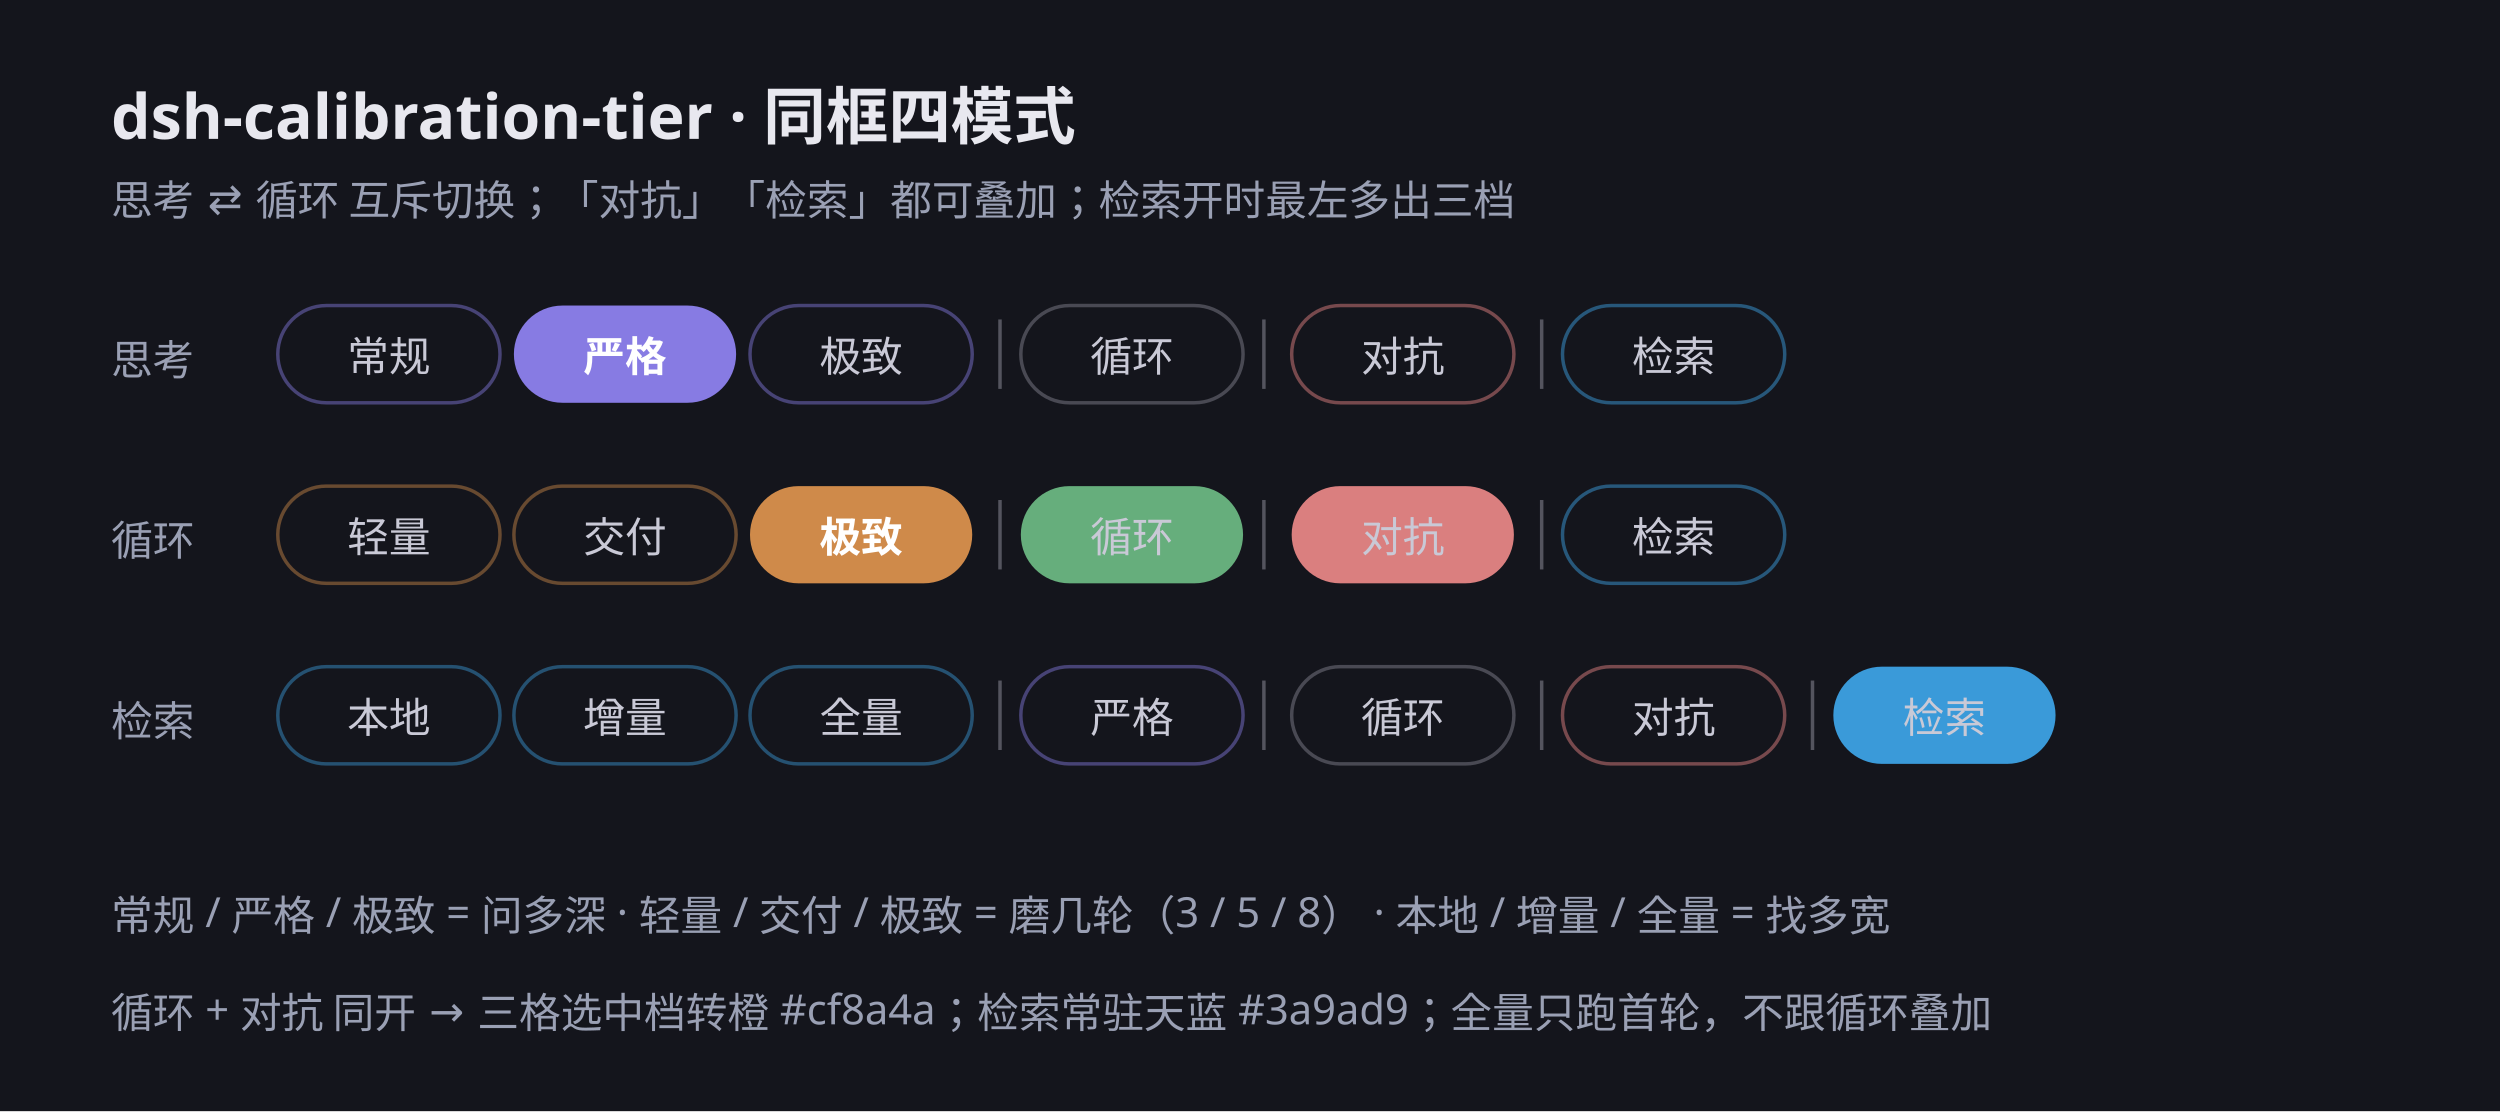
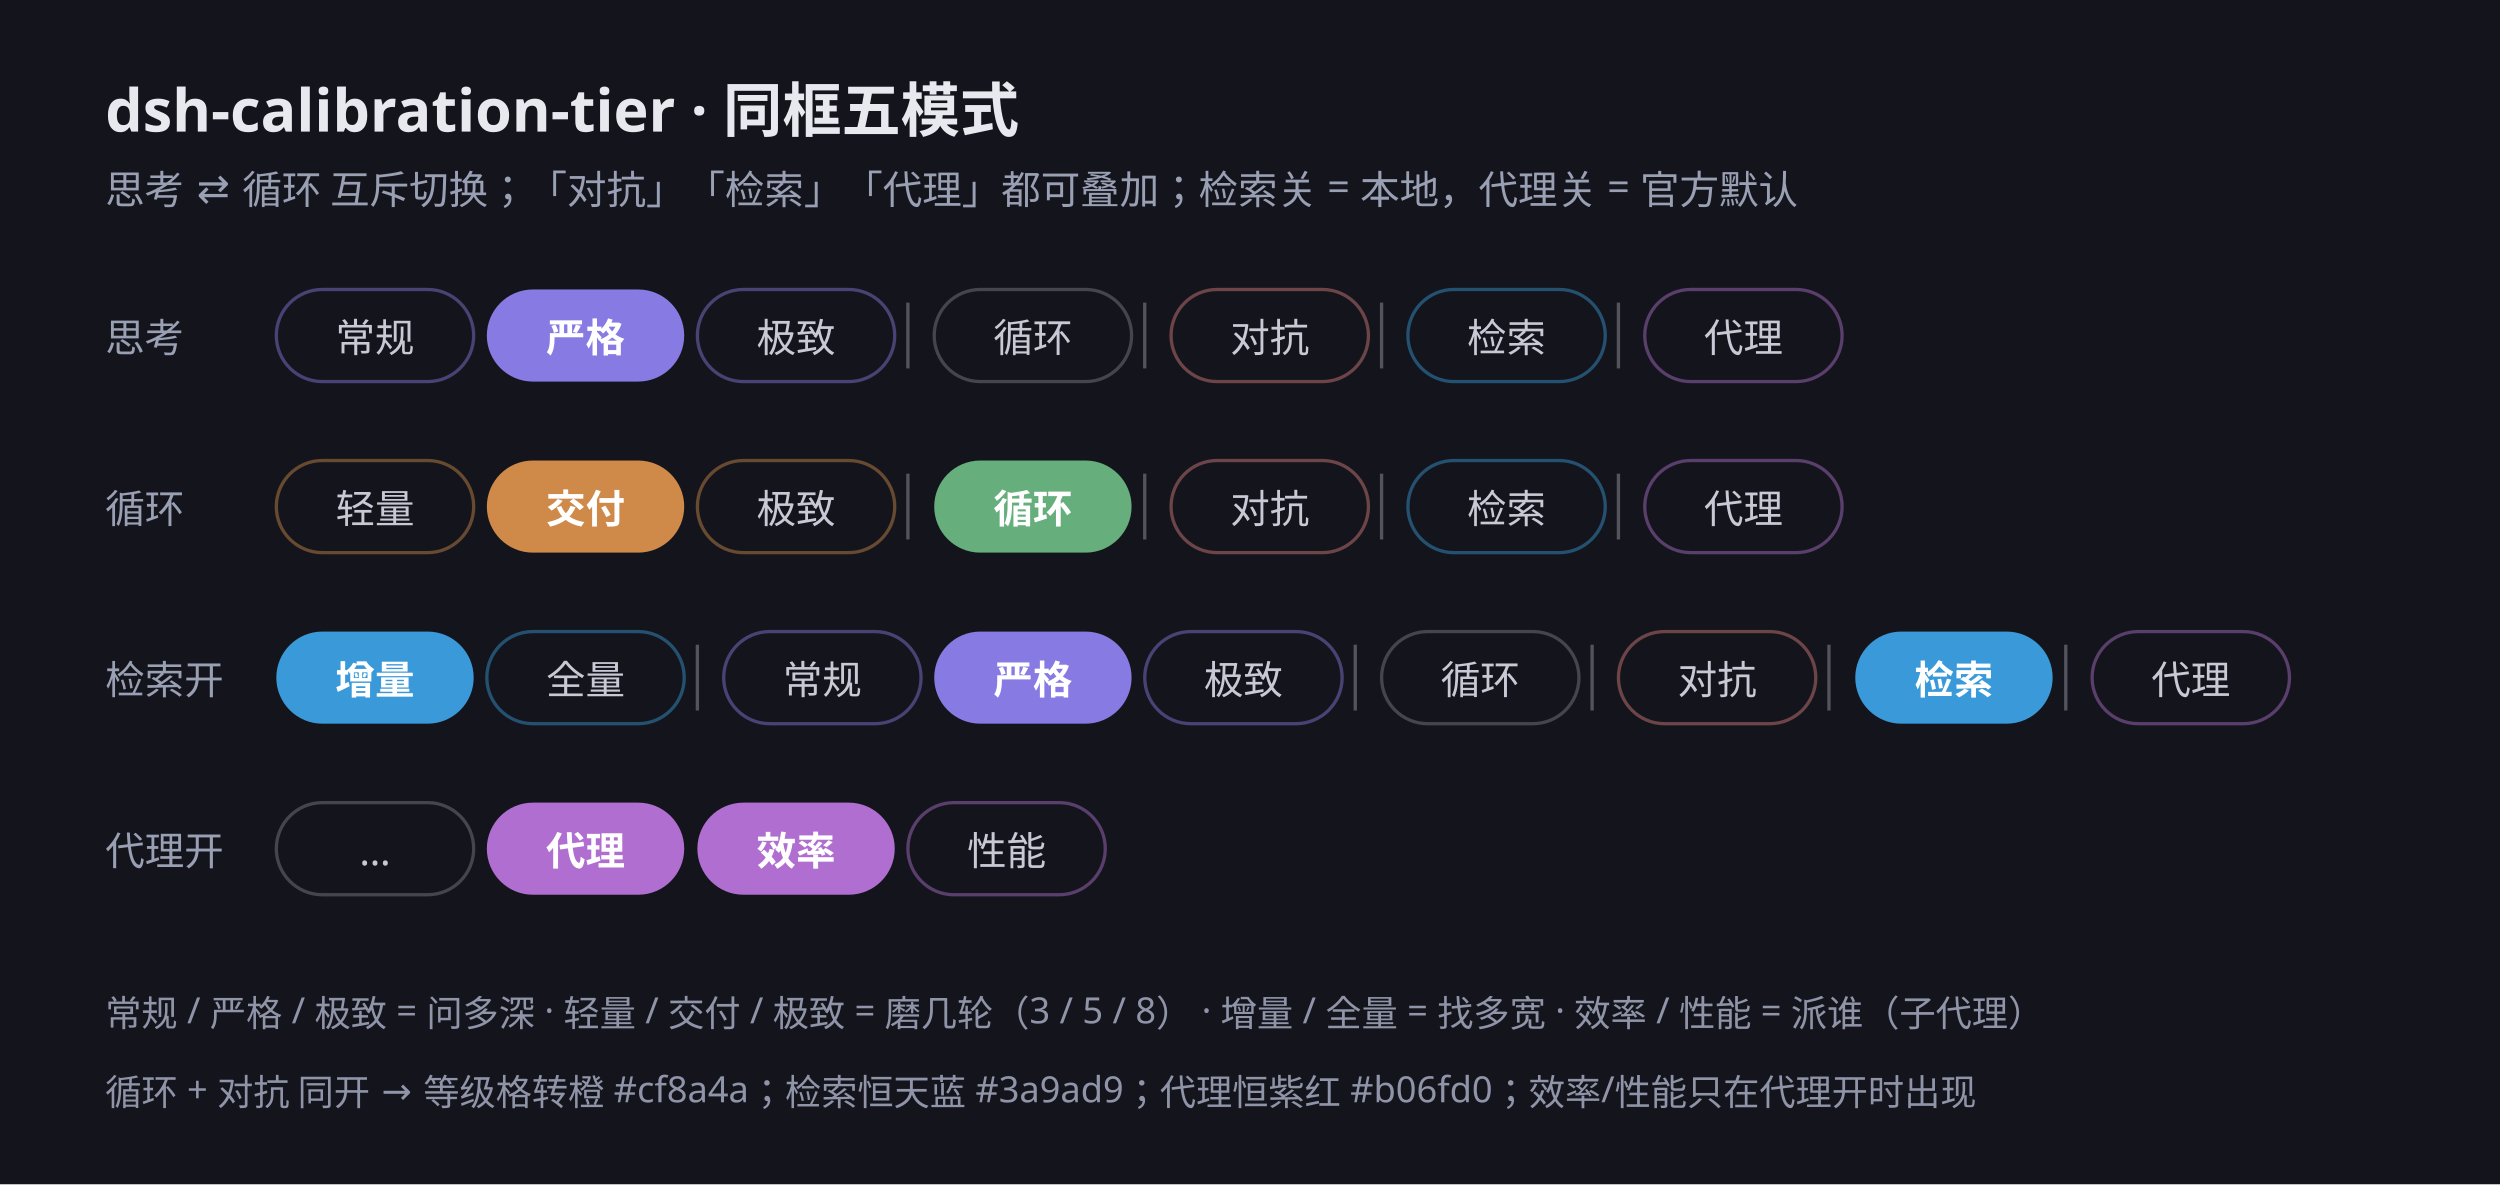
- <svg xmlns="http://www.w3.org/2000/svg" width="720" height="320" viewBox="0 0 720 320" role="img" aria-label="dsh-calibration-tier 同框四模式演示：思考 / 循环 / 对抗 / 检索，检索开启时左侧多出本地/增量/全量三档">
+ <svg xmlns="http://www.w3.org/2000/svg" width="760" height="360" viewBox="0 0 760 360" role="img" aria-label="dsh-calibration-tier 同框五模式演示：思考 / 循环 / 对抗 / 检索 / 代理，检索开启时左侧多出增量/全量两档，代理开启时右侧多出效率/性能">
  <defs>
    <style>
      .title { font: 600 18px/1.2 "Segoe UI", "Microsoft YaHei", sans-serif; fill: #e8e8ef; }
      .sub { font: 400 12px/1.2 "Segoe UI", "Microsoft YaHei", sans-serif; fill: #9aa0b4; }
      .cell { font: 500 12px/1 "Segoe UI", "Microsoft YaHei", sans-serif; fill: #c9c9d6; }
      .on { fill: #ffffff; font-weight: 600; }
      .mode { font: 500 12px/1 "Segoe UI", "Microsoft YaHei", sans-serif; fill: #c9c9d6; }
+       .foot { font: 400 11px/1.2 "Segoe UI", "Microsoft YaHei", sans-serif; fill: #8f94a8; }
    </style>
  </defs>
-   <rect width="720" height="320" fill="#14151c" />
-   <text class="title" x="32" y="40">dsh-calibration-tier · 同框四模式</text>
-   <text class="sub" x="32" y="62">思考 ⇄ 循环 互斥切换；「对抗」「检索」都可叠加；检索开时最左多出三档</text>
-   <text class="sub" x="32" y="108">思考</text>
+   <rect width="760" height="360" fill="#14151c" />
+   <text class="title" x="32" y="40">dsh-calibration-tier · 同框五模式</text>
+   <text class="sub" x="32" y="62">思考 ⇄ 循环 互斥切换；「对抗」「检索」「代理」都可叠加；检索关 = 本地，代理关 = 官方默认</text>
+   <text class="sub" x="32" y="107">思考</text>
  <g>
-     <rect x="80" y="88" width="64" height="28" rx="14" fill="none" stroke="#877be3" stroke-opacity=".45" />
-     <text class="cell" x="112" y="107" text-anchor="middle">常规</text>
-     <rect x="148" y="88" width="64" height="28" rx="14" fill="#877be3" />
-     <text class="cell on" x="180" y="107" text-anchor="middle">严格</text>
-     <rect x="216" y="88" width="64" height="28" rx="14" fill="none" stroke="#877be3" stroke-opacity=".45" />
-     <text class="cell" x="248" y="107" text-anchor="middle">极致</text>
-     <line x1="288" y1="92" x2="288" y2="112" stroke="#7f7f8a" stroke-opacity=".6" />
-     <rect x="294" y="88" width="64" height="28" rx="14" fill="none" stroke="#7f7f8a" stroke-opacity=".5" />
-     <text class="mode" x="326" y="107" text-anchor="middle">循环</text>
-     <line x1="364" y1="92" x2="364" y2="112" stroke="#7f7f8a" stroke-opacity=".6" />
-     <rect x="372" y="88" width="64" height="28" rx="14" fill="none" stroke="#da7f7f" stroke-opacity=".5" />
-     <text class="mode" x="404" y="107" text-anchor="middle">对抗</text>
-     <line x1="444" y1="92" x2="444" y2="112" stroke="#7f7f8a" stroke-opacity=".6" />
-     <rect x="450" y="88" width="64" height="28" rx="14" fill="none" stroke="#3a9ad9" stroke-opacity=".5" />
-     <text class="mode" x="482" y="107" text-anchor="middle">检索</text>
+     <rect x="84" y="88" width="60" height="28" rx="14" fill="none" stroke="#877be3" stroke-opacity=".45" />
+     <text class="cell" x="114" y="107" text-anchor="middle">常规</text>
+     <rect x="148" y="88" width="60" height="28" rx="14" fill="#877be3" />
+     <text class="cell on" x="178" y="107" text-anchor="middle">严格</text>
+     <rect x="212" y="88" width="60" height="28" rx="14" fill="none" stroke="#877be3" stroke-opacity=".45" />
+     <text class="cell" x="242" y="107" text-anchor="middle">极致</text>
+     <line x1="276" y1="92" x2="276" y2="112" stroke="#7f7f8a" stroke-opacity=".6" />
+     <rect x="284" y="88" width="60" height="28" rx="14" fill="none" stroke="#7f7f8a" stroke-opacity=".45" />
+     <text class="cell" x="314" y="107" text-anchor="middle">循环</text>
+     <line x1="348" y1="92" x2="348" y2="112" stroke="#7f7f8a" stroke-opacity=".6" />
+     <rect x="356" y="88" width="60" height="28" rx="14" fill="none" stroke="#da7f7f" stroke-opacity=".45" />
+     <text class="cell" x="386" y="107" text-anchor="middle">对抗</text>
+     <line x1="420" y1="92" x2="420" y2="112" stroke="#7f7f8a" stroke-opacity=".6" />
+     <rect x="428" y="88" width="60" height="28" rx="14" fill="none" stroke="#3a9ad9" stroke-opacity=".45" />
+     <text class="cell" x="458" y="107" text-anchor="middle">检索</text>
+     <line x1="492" y1="92" x2="492" y2="112" stroke="#7f7f8a" stroke-opacity=".6" />
+     <rect x="500" y="88" width="60" height="28" rx="14" fill="none" stroke="#b06fd0" stroke-opacity=".45" />
+     <text class="cell" x="530" y="107" text-anchor="middle">代理</text>
  </g>
-   <text class="sub" x="32" y="160">循环</text>
+   <text class="sub" x="32" y="159">循环</text>
  <g>
-     <rect x="80" y="140" width="64" height="28" rx="14" fill="none" stroke="#cf8a4a" stroke-opacity=".45" />
-     <text class="cell" x="112" y="159" text-anchor="middle">轻量</text>
-     <rect x="148" y="140" width="64" height="28" rx="14" fill="none" stroke="#cf8a4a" stroke-opacity=".45" />
-     <text class="cell" x="180" y="159" text-anchor="middle">交付</text>
-     <rect x="216" y="140" width="64" height="28" rx="14" fill="#cf8a4a" />
-     <text class="cell on" x="248" y="159" text-anchor="middle">极致</text>
-     <line x1="288" y1="144" x2="288" y2="164" stroke="#7f7f8a" stroke-opacity=".6" />
-     <rect x="294" y="140" width="64" height="28" rx="14" fill="#66ae7c" />
-     <text class="mode on" x="326" y="159" text-anchor="middle">循环</text>
-     <line x1="364" y1="144" x2="364" y2="164" stroke="#7f7f8a" stroke-opacity=".6" />
-     <rect x="372" y="140" width="64" height="28" rx="14" fill="#da7f7f" />
-     <text class="mode on" x="404" y="159" text-anchor="middle">对抗</text>
-     <line x1="444" y1="144" x2="444" y2="164" stroke="#7f7f8a" stroke-opacity=".6" />
-     <rect x="450" y="140" width="64" height="28" rx="14" fill="none" stroke="#3a9ad9" stroke-opacity=".5" />
-     <text class="mode" x="482" y="159" text-anchor="middle">检索</text>
+     <rect x="84" y="140" width="60" height="28" rx="14" fill="none" stroke="#cf8a4a" stroke-opacity=".45" />
+     <text class="cell" x="114" y="159" text-anchor="middle">轻量</text>
+     <rect x="148" y="140" width="60" height="28" rx="14" fill="#cf8a4a" />
+     <text class="cell on" x="178" y="159" text-anchor="middle">交付</text>
+     <rect x="212" y="140" width="60" height="28" rx="14" fill="none" stroke="#cf8a4a" stroke-opacity=".45" />
+     <text class="cell" x="242" y="159" text-anchor="middle">极致</text>
+     <line x1="276" y1="144" x2="276" y2="164" stroke="#7f7f8a" stroke-opacity=".6" />
+     <rect x="284" y="140" width="60" height="28" rx="14" fill="#66ae7c" />
+     <text class="cell on" x="314" y="159" text-anchor="middle">循环</text>
+     <line x1="348" y1="144" x2="348" y2="164" stroke="#7f7f8a" stroke-opacity=".6" />
+     <rect x="356" y="140" width="60" height="28" rx="14" fill="none" stroke="#da7f7f" stroke-opacity=".45" />
+     <text class="cell" x="386" y="159" text-anchor="middle">对抗</text>
+     <line x1="420" y1="144" x2="420" y2="164" stroke="#7f7f8a" stroke-opacity=".6" />
+     <rect x="428" y="140" width="60" height="28" rx="14" fill="none" stroke="#3a9ad9" stroke-opacity=".45" />
+     <text class="cell" x="458" y="159" text-anchor="middle">检索</text>
+     <line x1="492" y1="144" x2="492" y2="164" stroke="#7f7f8a" stroke-opacity=".6" />
+     <rect x="500" y="140" width="60" height="28" rx="14" fill="none" stroke="#b06fd0" stroke-opacity=".45" />
+     <text class="cell" x="530" y="159" text-anchor="middle">代理</text>
  </g>
-   <text class="sub" x="32" y="212">检索</text>
+   <text class="sub" x="32" y="211">检索开</text>
  <g>
-     <rect x="80" y="192" width="64" height="28" rx="14" fill="none" stroke="#3a9ad9" stroke-opacity=".45" />
-     <text class="cell" x="112" y="211" text-anchor="middle">本地</text>
-     <rect x="148" y="192" width="64" height="28" rx="14" fill="none" stroke="#3a9ad9" stroke-opacity=".45" />
-     <text class="cell" x="180" y="211" text-anchor="middle">增量</text>
-     <rect x="216" y="192" width="64" height="28" rx="14" fill="none" stroke="#3a9ad9" stroke-opacity=".45" />
-     <text class="cell" x="248" y="211" text-anchor="middle">全量</text>
-     <line x1="288" y1="196" x2="288" y2="216" stroke="#7f7f8a" stroke-opacity=".6" />
-     <rect x="294" y="192" width="64" height="28" rx="14" fill="none" stroke="#877be3" stroke-opacity=".45" />
-     <text class="cell" x="326" y="211" text-anchor="middle">严格</text>
-     <line x1="364" y1="196" x2="364" y2="216" stroke="#7f7f8a" stroke-opacity=".6" />
-     <rect x="372" y="192" width="64" height="28" rx="14" fill="none" stroke="#7f7f8a" stroke-opacity=".5" />
-     <text class="mode" x="404" y="211" text-anchor="middle">循环</text>
-     <line x1="444" y1="196" x2="444" y2="216" stroke="#7f7f8a" stroke-opacity=".6" />
-     <rect x="450" y="192" width="64" height="28" rx="14" fill="none" stroke="#da7f7f" stroke-opacity=".5" />
-     <text class="mode" x="482" y="211" text-anchor="middle">对抗</text>
-     <line x1="522" y1="196" x2="522" y2="216" stroke="#7f7f8a" stroke-opacity=".6" />
-     <rect x="528" y="192" width="64" height="28" rx="14" fill="#3a9ad9" />
-     <text class="mode on" x="560" y="211" text-anchor="middle">检索</text>
+     <rect x="84" y="192" width="60" height="28" rx="14" fill="#3a9ad9" />
+     <text class="cell on" x="114" y="211" text-anchor="middle">增量</text>
+     <rect x="148" y="192" width="60" height="28" rx="14" fill="none" stroke="#3a9ad9" stroke-opacity=".45" />
+     <text class="cell" x="178" y="211" text-anchor="middle">全量</text>
+     <line x1="212" y1="196" x2="212" y2="216" stroke="#7f7f8a" stroke-opacity=".6" />
+     <rect x="220" y="192" width="60" height="28" rx="14" fill="none" stroke="#877be3" stroke-opacity=".45" />
+     <text class="cell" x="250" y="211" text-anchor="middle">常规</text>
+     <rect x="284" y="192" width="60" height="28" rx="14" fill="#877be3" />
+     <text class="cell on" x="314" y="211" text-anchor="middle">严格</text>
+     <rect x="348" y="192" width="60" height="28" rx="14" fill="none" stroke="#877be3" stroke-opacity=".45" />
+     <text class="cell" x="378" y="211" text-anchor="middle">极致</text>
+     <line x1="412" y1="196" x2="412" y2="216" stroke="#7f7f8a" stroke-opacity=".6" />
+     <rect x="420" y="192" width="60" height="28" rx="14" fill="none" stroke="#7f7f8a" stroke-opacity=".45" />
+     <text class="cell" x="450" y="211" text-anchor="middle">循环</text>
+     <line x1="484" y1="196" x2="484" y2="216" stroke="#7f7f8a" stroke-opacity=".6" />
+     <rect x="492" y="192" width="60" height="28" rx="14" fill="none" stroke="#da7f7f" stroke-opacity=".45" />
+     <text class="cell" x="522" y="211" text-anchor="middle">对抗</text>
+     <line x1="556" y1="196" x2="556" y2="216" stroke="#7f7f8a" stroke-opacity=".6" />
+     <rect x="564" y="192" width="60" height="28" rx="14" fill="#3a9ad9" />
+     <text class="cell on" x="594" y="211" text-anchor="middle">检索</text>
+     <line x1="628" y1="196" x2="628" y2="216" stroke="#7f7f8a" stroke-opacity=".6" />
+     <rect x="636" y="192" width="60" height="28" rx="14" fill="none" stroke="#b06fd0" stroke-opacity=".45" />
+     <text class="cell" x="666" y="211" text-anchor="middle">代理</text>
  </g>
-   <text class="sub" x="32" y="268">常规 / 严格 / 极致 = 问多深   ·   轻量 / 交付 / 极致 = 磨几轮（3 / 5 / 8）   ·   本地 / 增量 / 全量 = 找多宽</text>
-   <text class="sub" x="32" y="296">循环 + 对抗 同开 → 三格选中档转橙 #cf8a4a；检索常驻天蓝 #3a9ad9；全量只跑首轮，不跟循环叠加</text>
+   <text class="sub" x="32" y="263">代理开</text>
+   <g>
+     <rect x="84" y="244" width="60" height="28" rx="14" fill="none" stroke="#7f7f8a" stroke-opacity=".45" />
+     <text class="cell" x="114" y="263" text-anchor="middle">…</text>
+     <rect x="148" y="244" width="60" height="28" rx="14" fill="#b06fd0" />
+     <text class="cell on" x="178" y="263" text-anchor="middle">代理</text>
+     <rect x="212" y="244" width="60" height="28" rx="14" fill="#b06fd0" />
+     <text class="cell on" x="242" y="263" text-anchor="middle">效率</text>
+     <rect x="276" y="244" width="60" height="28" rx="14" fill="none" stroke="#b06fd0" stroke-opacity=".45" />
+     <text class="cell" x="306" y="263" text-anchor="middle">性能</text>
+   </g>
+   <text class="foot" x="32" y="312">常规 / 严格 / 极致 = 问多深   ·   轻量 / 交付 / 极致 = 磨几轮（3 / 5 / 8）   ·   增量 / 全量 = 找多宽   ·   效率 / 性能 = 派谁（子代理）</text>
+   <text class="foot" x="32" y="336">循环 + 对抗 同开 → 等级格转橙 #cf8a4a；检索恒天蓝 #3a9ad9；代理恒紫红 #b06fd0；效率/性能只在代理开时出现</text>
</svg>
